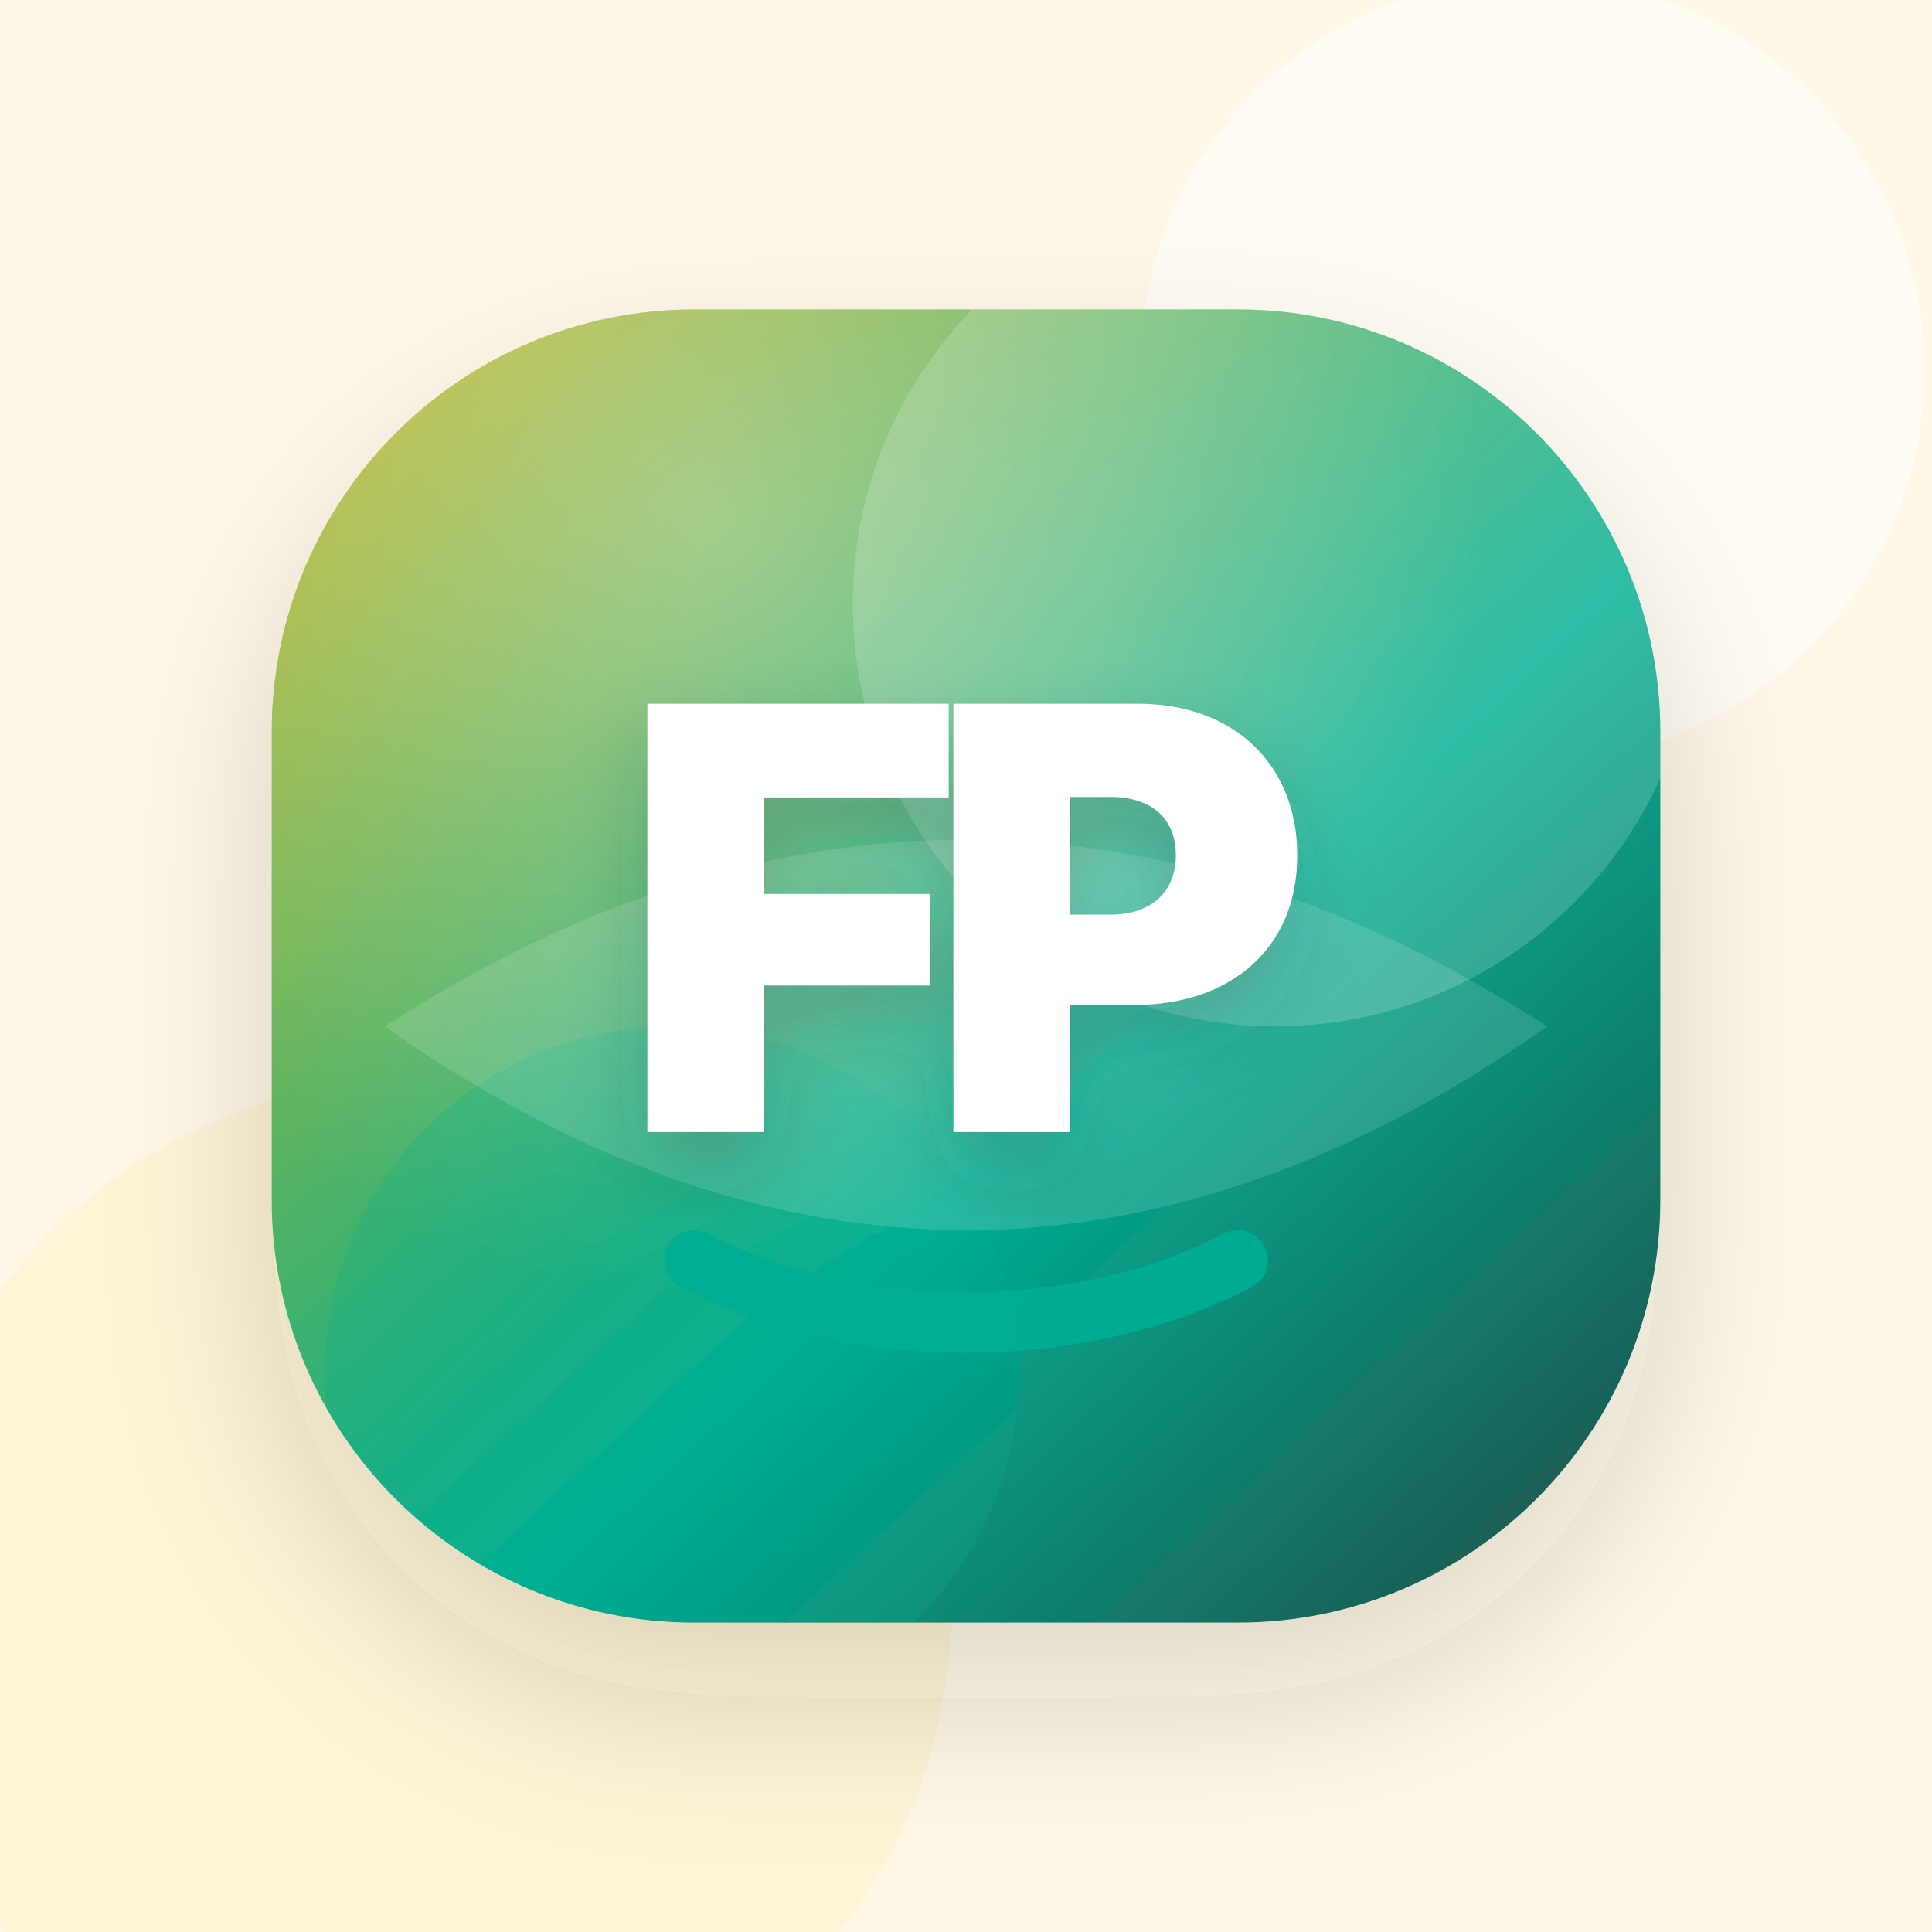
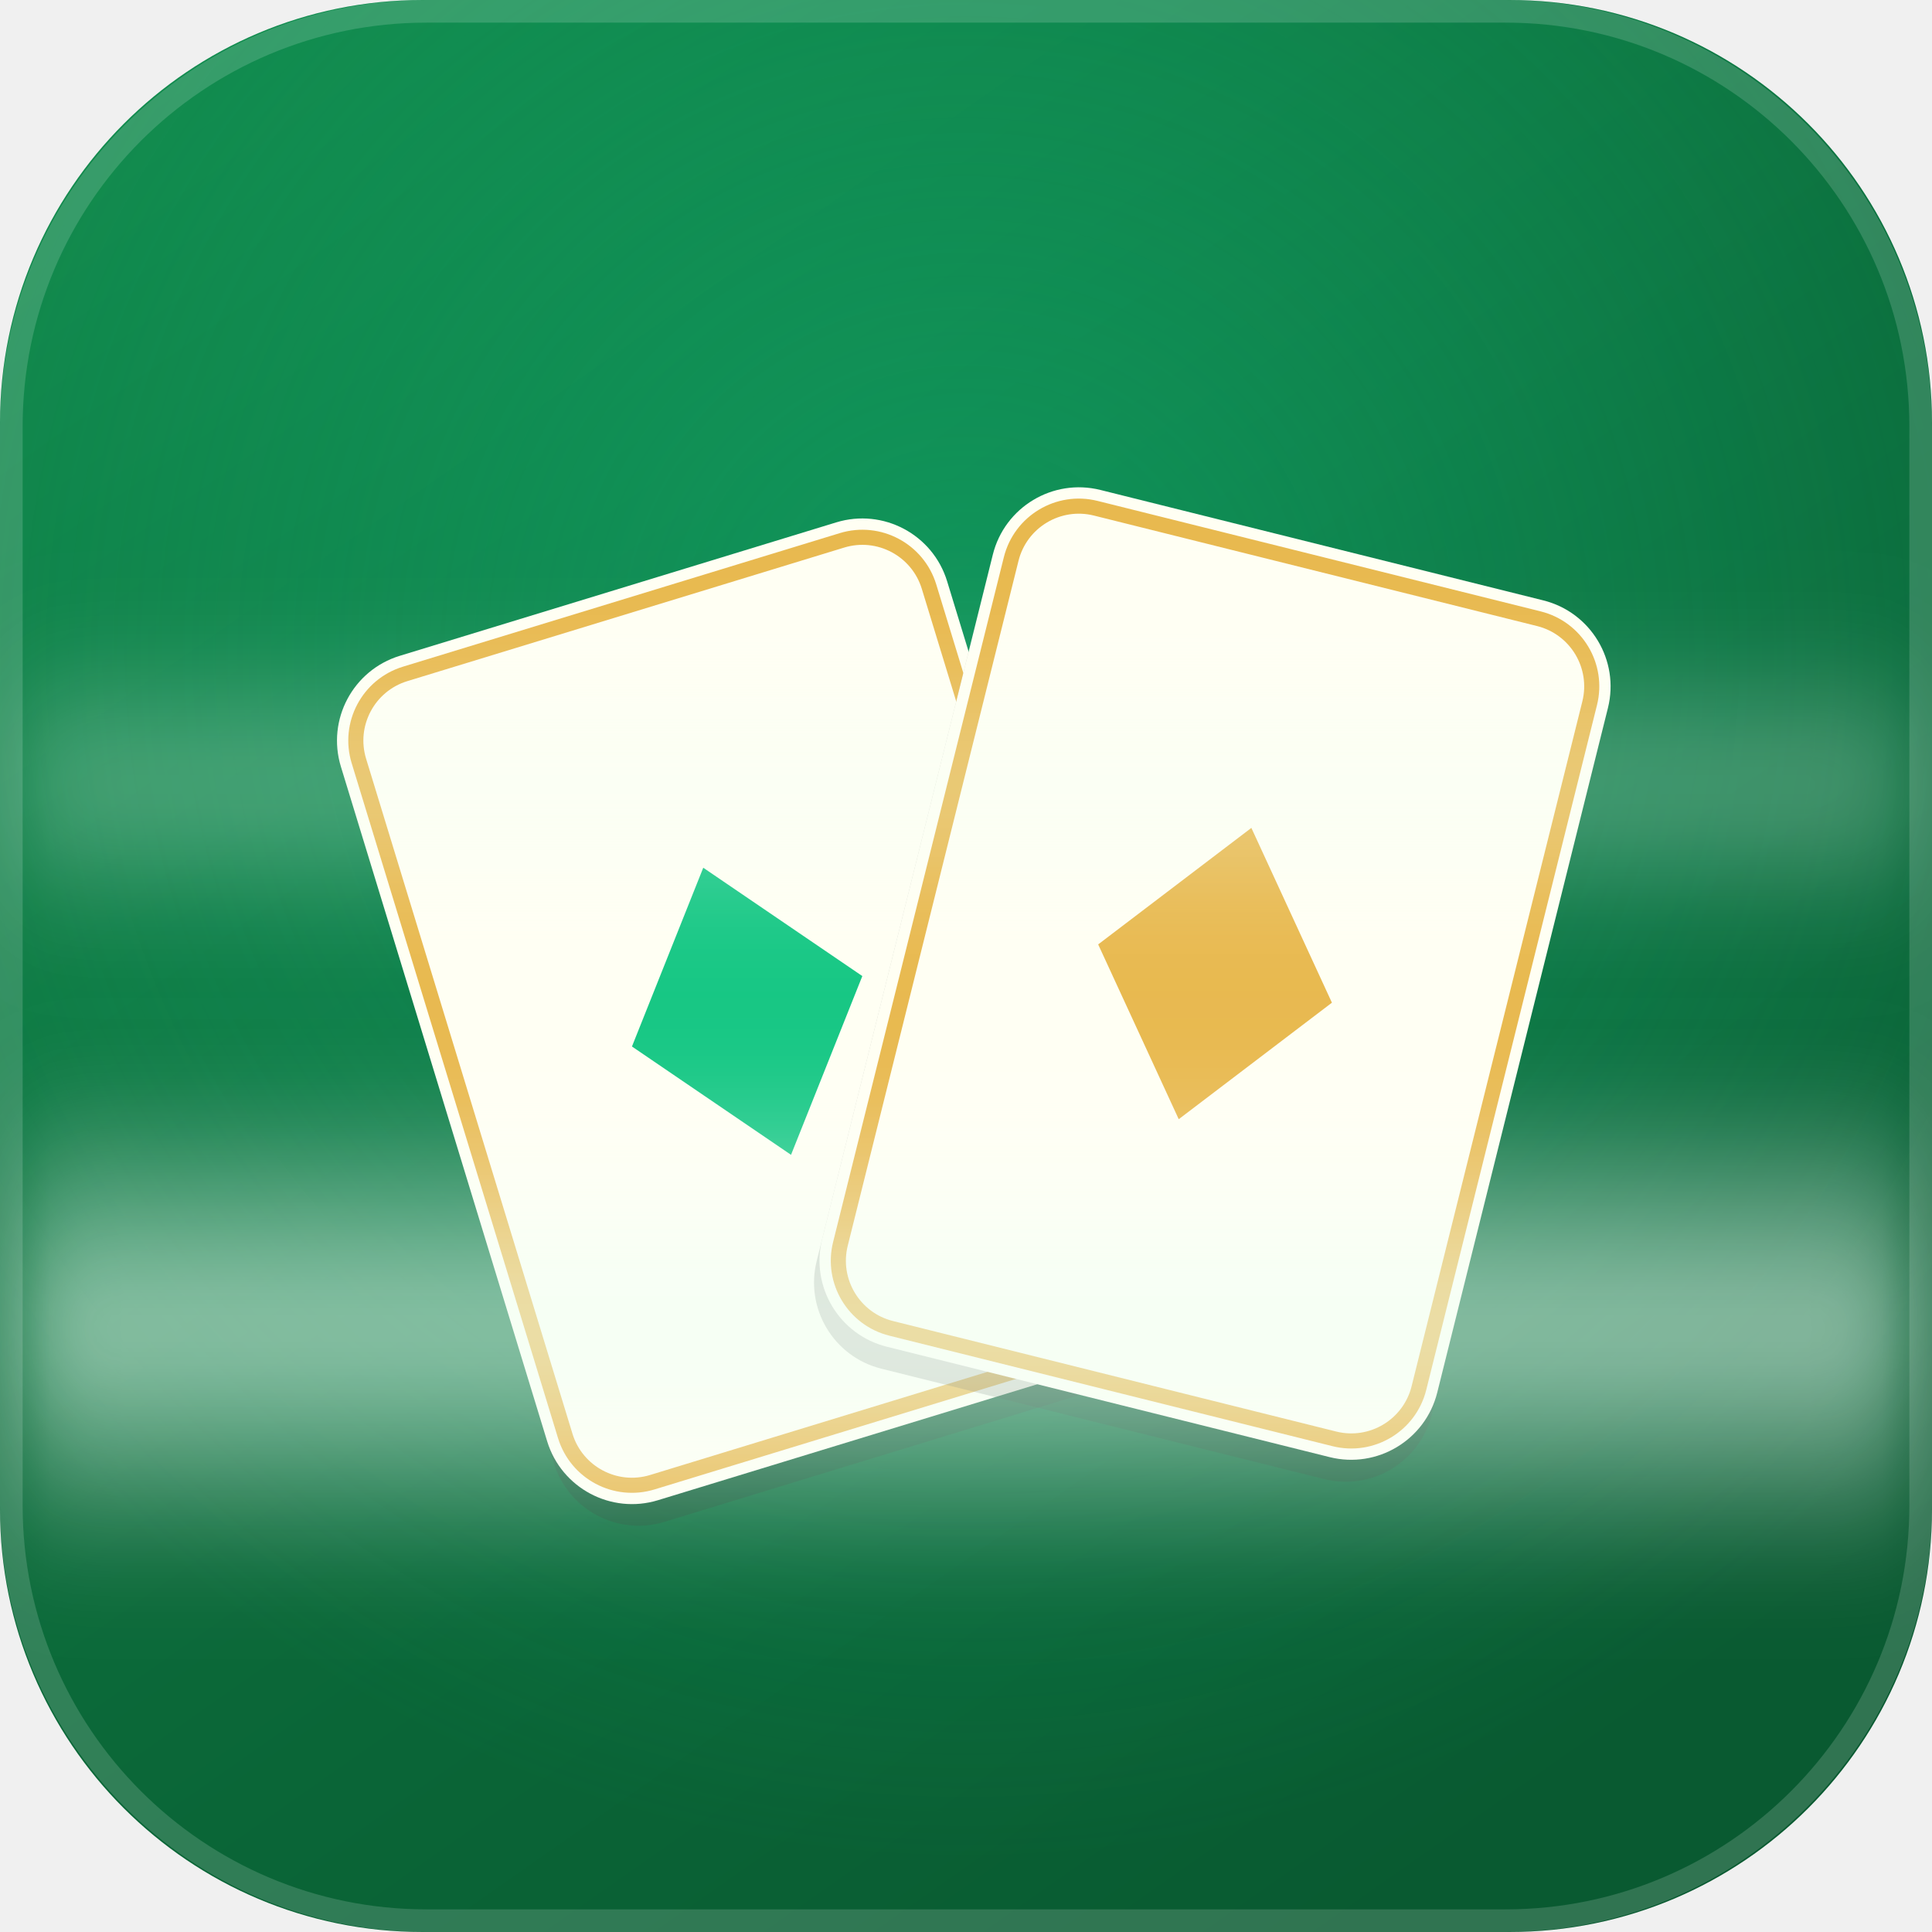
- <svg xmlns="http://www.w3.org/2000/svg" viewBox="0 0 512 512" role="img" aria-label="FogPlay logo">
+ <svg xmlns="http://www.w3.org/2000/svg" viewBox="0 0 512 512" width="512" height="512" role="img" aria-label="FogPlay">
  <defs>
-     <linearGradient id="bg" x1="42" y1="28" x2="456" y2="478" gradientUnits="userSpaceOnUse">
-       <stop stop-color="#F0B90B" />
-       <stop offset=".58" stop-color="#00AF92" />
-       <stop offset="1" stop-color="#293336" />
+     <linearGradient id="tile" x1="0" y1="0" x2="0.7" y2="1" gradientUnits="objectBoundingBox">
+       <stop offset="0" stop-color="#128a4c" />
+       <stop offset="0.55" stop-color="#0b6b3a" />
+       <stop offset="1" stop-color="#095a31" />
    </linearGradient>
-     <radialGradient id="wash" cx="34%" cy="22%" r="76%">
-       <stop stop-color="#FFFFFF" stop-opacity=".34" />
-       <stop offset=".64" stop-color="#FFFFFF" stop-opacity="0" />
+     <radialGradient id="tableGlow" cx="0.5" cy="0.34" r="0.62">
+       <stop offset="0" stop-color="#16c784" stop-opacity="0.42" />
+       <stop offset="1" stop-color="#16c784" stop-opacity="0" />
    </radialGradient>
-     <filter id="outerShadow" x="-20%" y="-20%" width="140%" height="150%">
-       <feDropShadow dx="0" dy="20" stdDeviation="22" flood-color="#293336" flood-opacity=".16" />
+     <linearGradient id="fog" x1="0" y1="0" x2="0" y2="1">
+       <stop offset="0" stop-color="#ffffff" stop-opacity="0" />
+       <stop offset="0.5" stop-color="#eafff4" stop-opacity="0.62" />
+       <stop offset="1" stop-color="#ffffff" stop-opacity="0" />
+     </linearGradient>
+     <filter id="fogBlur" x="-30%" y="-60%" width="160%" height="220%">
+       <feGaussianBlur stdDeviation="14" />
    </filter>
-     <filter id="letterShadow" x="-20%" y="-20%" width="140%" height="140%">
-       <feDropShadow dx="0" dy="10" stdDeviation="10" flood-color="#293336" flood-opacity=".22" />
-     </filter>
-     <clipPath id="markClip">
-       <rect x="72" y="82" width="368" height="348" rx="112" />
+     <clipPath id="tileClip">
+       <rect x="0" y="0" width="512" height="512" rx="112" />
    </clipPath>
  </defs>
-   <rect width="512" height="512" fill="#FFF8E7" />
-   <circle cx="406" cy="98" r="104" fill="#FFFFFF" opacity=".5" />
-   <circle cx="112" cy="426" r="140" fill="#F0B90B" opacity=".08" />
-   <g filter="url(#outerShadow)">
-     <g clip-path="url(#markClip)">
-       <rect x="72" y="82" width="368" height="348" rx="112" fill="url(#bg)" />
-       <rect x="48" y="48" width="416" height="416" fill="url(#wash)" />
-       <circle cx="338" cy="160" r="112" fill="#FFFFFF" opacity=".18" />
-       <circle cx="178" cy="364" r="92" fill="#00AF92" opacity=".22" />
-       <path d="M102 272c102-66 206-66 308 0-102 72-206 72-308 0Z" fill="#FFFFFF" opacity=".14" />
+   <g clip-path="url(#tileClip)">
+     <rect width="512" height="512" fill="url(#tile)" />
+     <rect width="512" height="512" fill="url(#tableGlow)" />
+     <g transform="rotate(-17 198 268)">
+       <rect x="114" y="151" width="168" height="234" rx="23.52" fill="#253428" opacity="0.22" transform="translate(0 6)" />
+       <rect x="114" y="151" width="168" height="234" rx="23.52" fill="#fffff3" />
+       <rect x="119" y="156" width="158" height="224" rx="18.48" fill="none" stroke="#e8b94f" stroke-width="4" />
+       <path d="M 198 228.22 L 229.92 268 L 198 307.78 L 166.08 268 Z" fill="#16c784" />
    </g>
-     <text x="256" y="300" text-anchor="middle" filter="url(#letterShadow)" fill="#FFFFFF" font-family="Avenir Next, Inter, Arial, sans-serif" font-size="156" font-weight="900" letter-spacing="-10">FP</text>
-     <path d="M184 334c42 22 102 22 144 0" fill="none" stroke="#00AF92" stroke-width="16" stroke-linecap="round" opacity=".9" />
+     <g transform="rotate(14 322 258)">
+       <rect x="238" y="141" width="168" height="234" rx="23.52" fill="#253428" opacity="0.22" transform="translate(0 6)" />
+       <rect x="238" y="141" width="168" height="234" rx="23.52" fill="#fffff3" />
+       <rect x="243" y="146" width="158" height="224" rx="18.48" fill="none" stroke="#e8b94f" stroke-width="4" />
+       <path d="M 322 218.22 L 353.92 258 L 322 297.78 L 290.08 258 Z" fill="#e8b94f" />
+     </g>
+     <rect x="-40" y="286" width="592" height="132" fill="url(#fog)" filter="url(#fogBlur)" />
+     <rect x="-40" y="170" width="592" height="76" fill="url(#fog)" filter="url(#fogBlur)" opacity="0.5" />
+     <rect x="3" y="3" width="506" height="506" rx="110" fill="none" stroke="#ffffff" stroke-opacity="0.16" stroke-width="6" />
  </g>
</svg>
